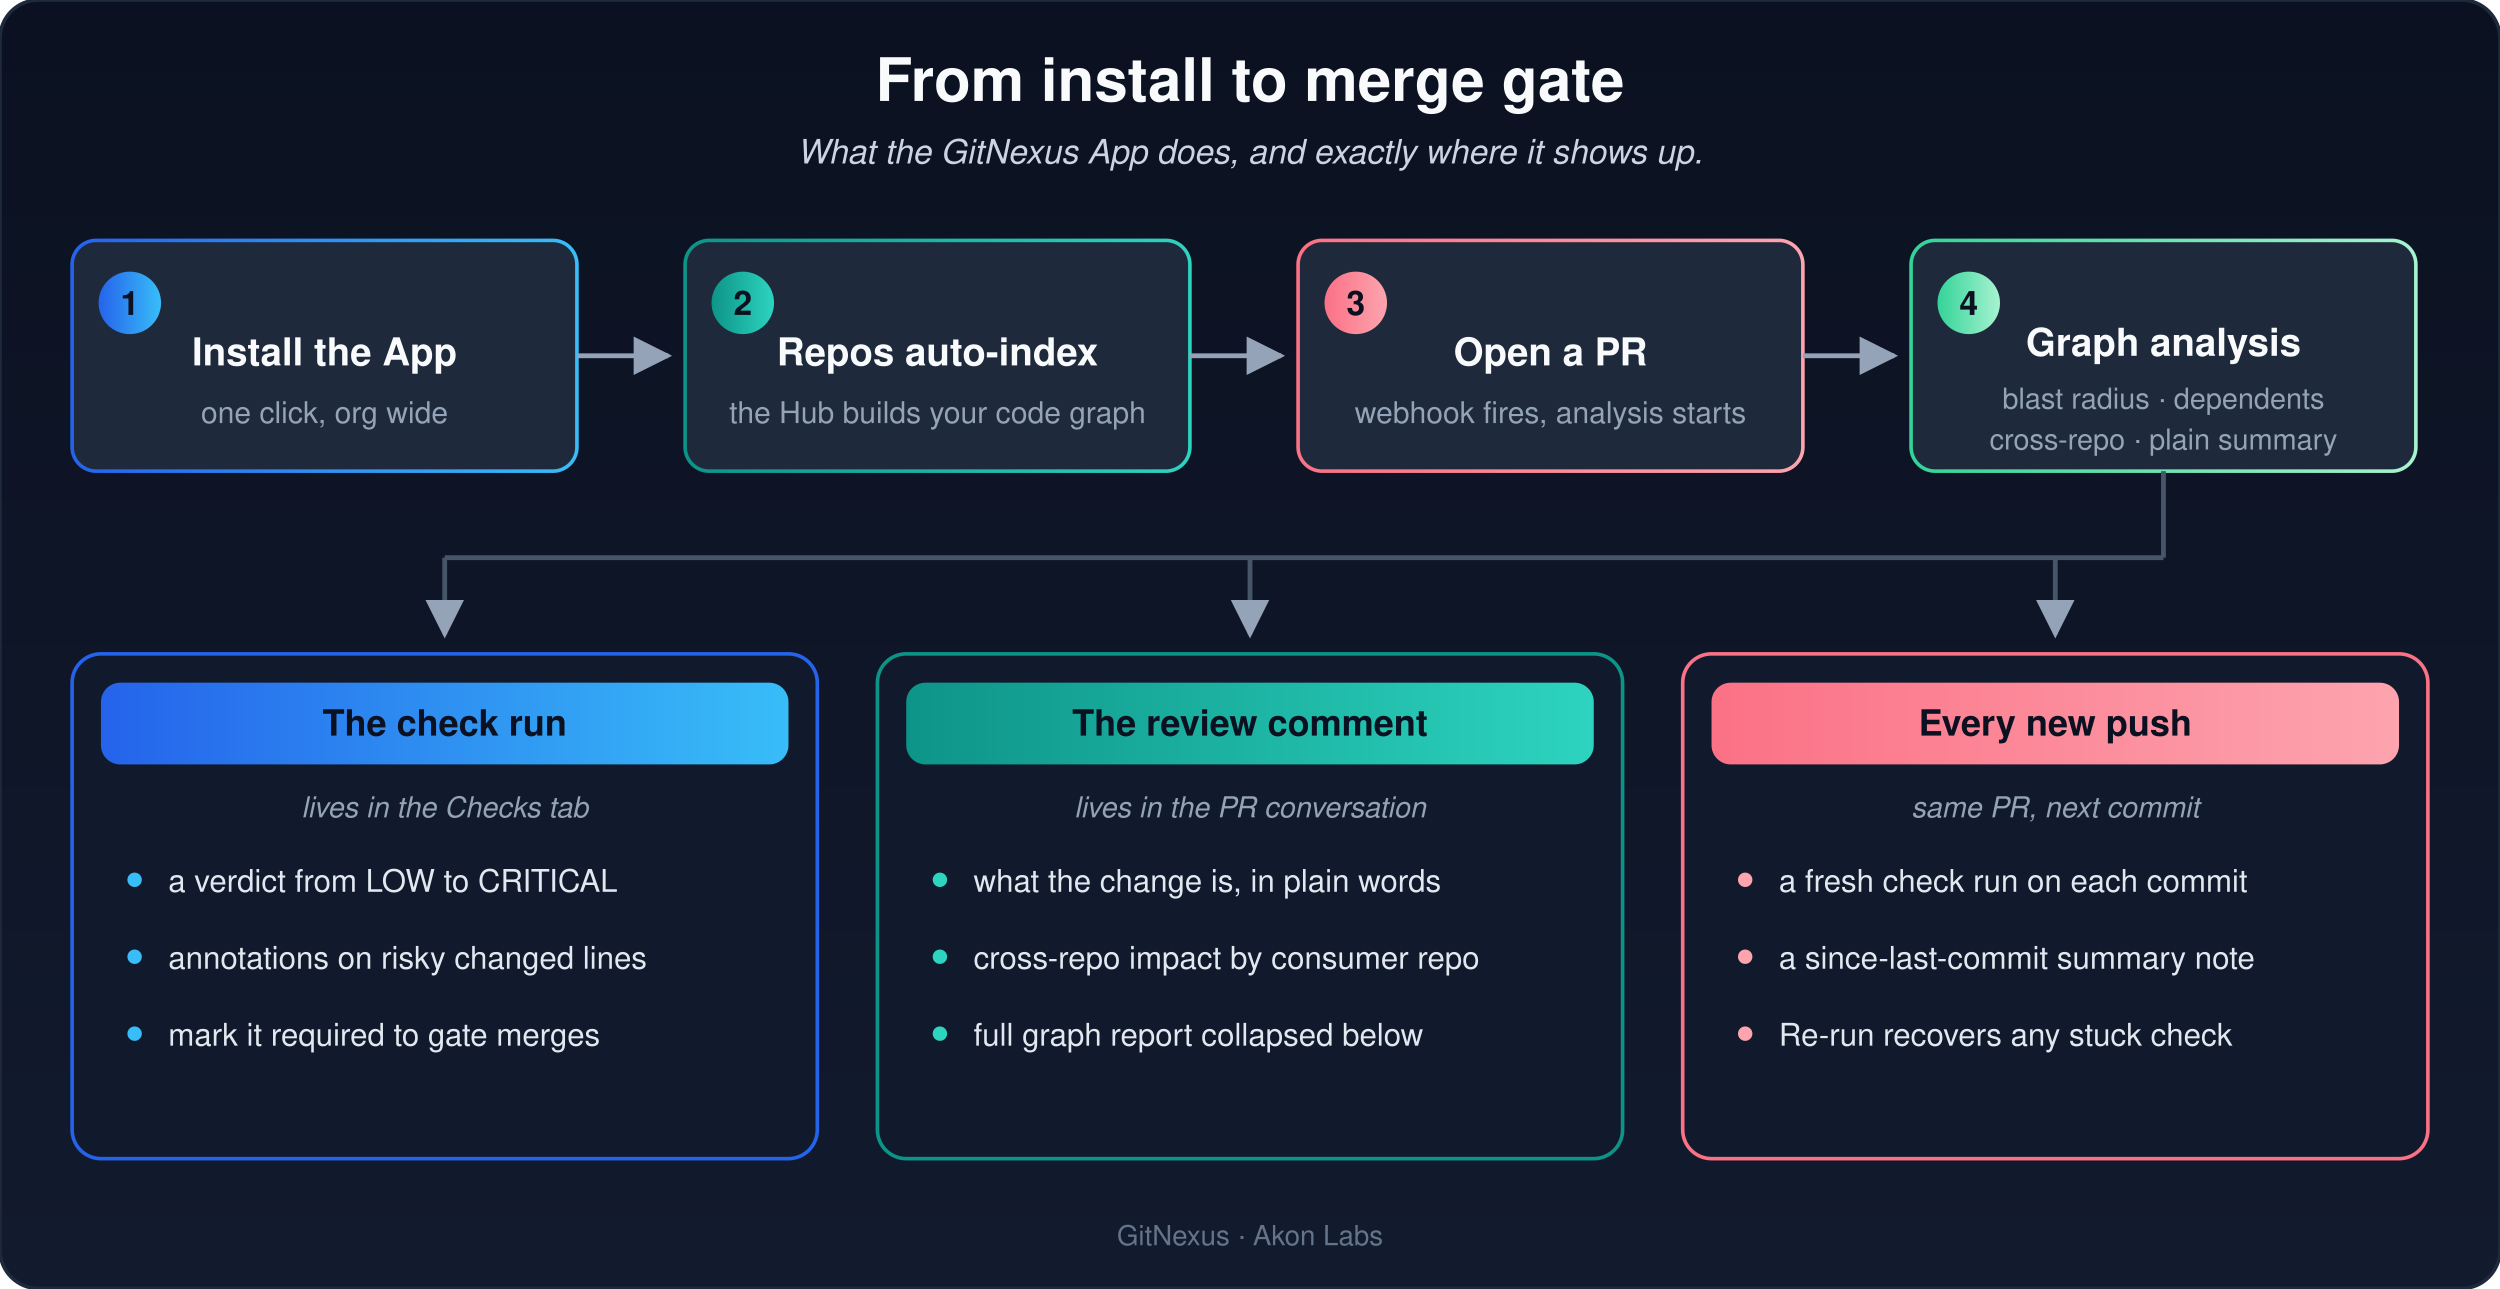
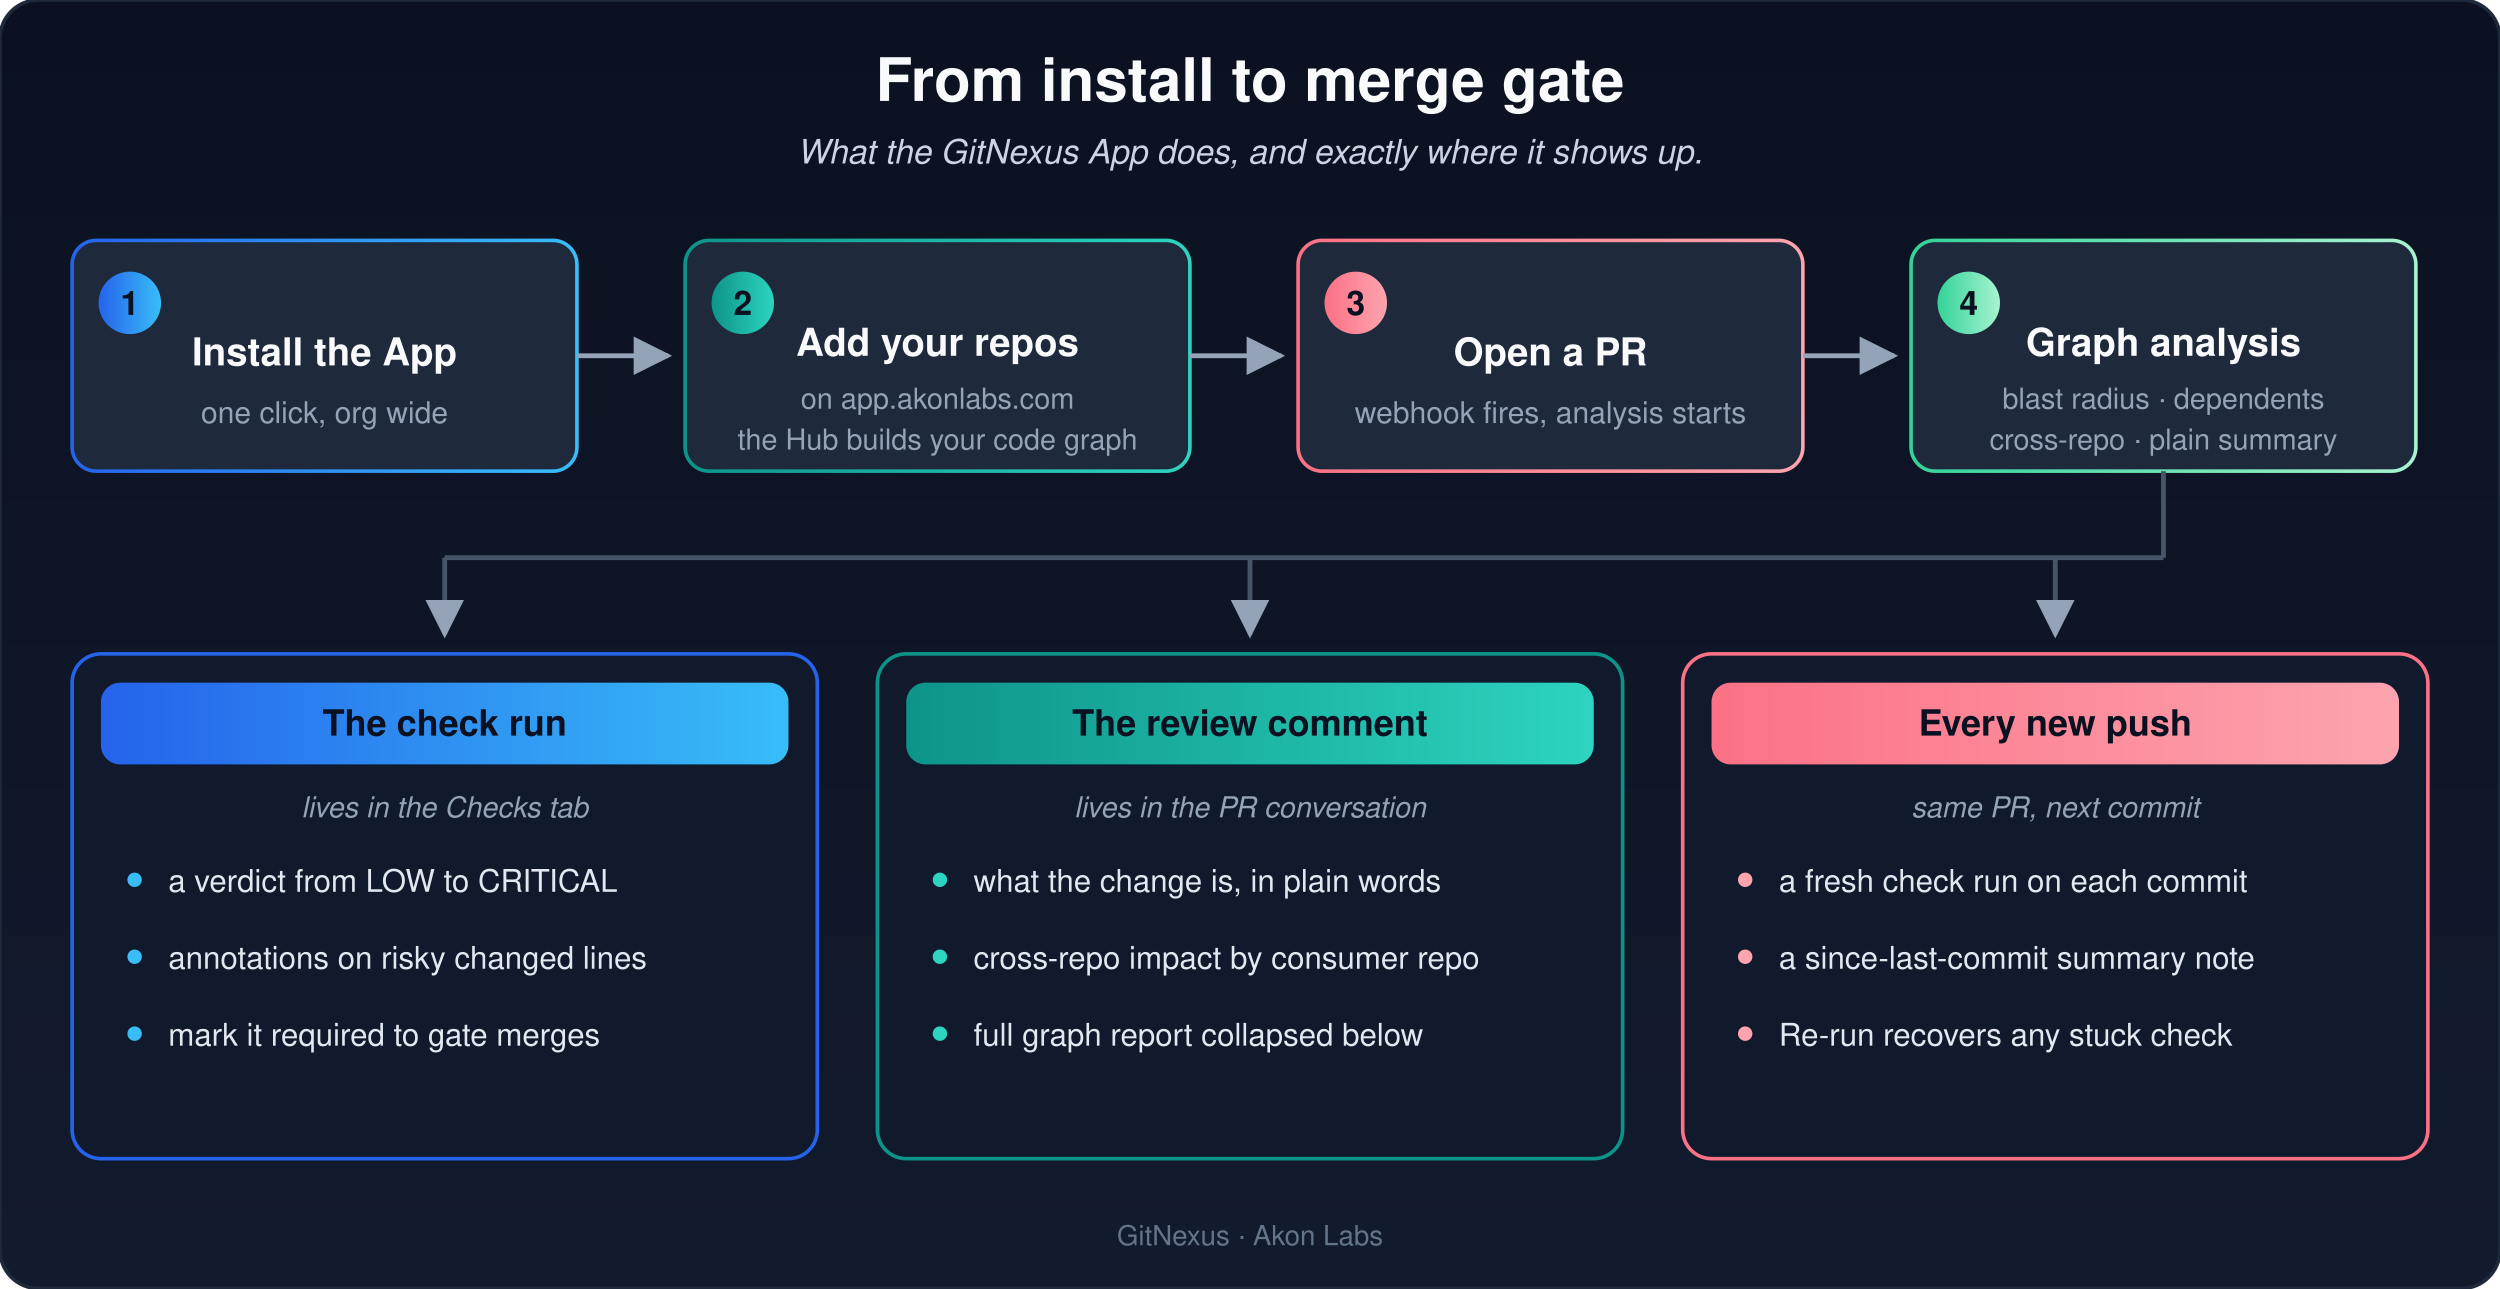
<svg xmlns="http://www.w3.org/2000/svg" viewBox="0 0 1040 536" font-family="Segoe UI, Helvetica, Arial, sans-serif">
  <defs>
    <linearGradient id="bg" x1="0" y1="0" x2="0" y2="1">
      <stop offset="0" stop-color="#0b1120" />
      <stop offset="1" stop-color="#121a2e" />
    </linearGradient>
    <linearGradient id="lanGithub" x1="0" y1="0" x2="1" y2="0">
      <stop offset="0" stop-color="#2563EB" />
      <stop offset="1" stop-color="#38BDF8" />
    </linearGradient>
    <linearGradient id="lanApp" x1="0" y1="0" x2="1" y2="0">
      <stop offset="0" stop-color="#0D9488" />
      <stop offset="1" stop-color="#2DD4BF" />
    </linearGradient>
    <linearGradient id="lanHub" x1="0" y1="0" x2="1" y2="0">
      <stop offset="0" stop-color="#FB7185" />
      <stop offset="1" stop-color="#FDA4AF" />
    </linearGradient>
    <linearGradient id="lanGate" x1="0" y1="0" x2="1" y2="0">
      <stop offset="0" stop-color="#34D399" />
      <stop offset="1" stop-color="#A7F3D0" />
    </linearGradient>
    <marker id="arrowSlate" viewBox="0 0 10 10" refX="9" refY="5" markerWidth="8" markerHeight="8" orient="auto-start-reverse">
      <path d="M0,0L10,5L0,10z" fill="#94a3b8" />
    </marker>
  </defs>
  <rect x="0" y="0" width="1040" height="536" rx="16" fill="url(#bg)" stroke="#1e293b" stroke-width="1.5" />
  <text x="520" y="42" text-anchor="middle" font-size="25" font-weight="700" fill="#f8fafc">From install to merge gate</text>
  <text x="520" y="68" text-anchor="middle" font-size="14" font-style="italic" fill="#cbd5e1">What the GitNexus App does, and exactly where it shows up.</text>
  <rect x="30" y="100" width="210" height="96" rx="10" fill="#1e293b" stroke="url(#lanGithub)" stroke-width="1.5" />
  <circle cx="54" cy="126" r="13" fill="url(#lanGithub)" />
  <text x="54" y="131" text-anchor="middle" font-size="14" font-weight="700" fill="#0b1120">1</text>
  <text x="135" y="152" text-anchor="middle" font-size="16" font-weight="700" fill="#f8fafc">Install the App</text>
  <text x="135" y="176" text-anchor="middle" font-size="12.5" fill="#94a3b8">one click, org wide</text>
  <rect x="285" y="100" width="210" height="96" rx="10" fill="#1e293b" stroke="url(#lanApp)" stroke-width="1.5" />
  <circle cx="309" cy="126" r="13" fill="url(#lanApp)" />
  <text x="309" y="131" text-anchor="middle" font-size="14" font-weight="700" fill="#0b1120">2</text>
-   <text x="390" y="152" text-anchor="middle" font-size="16" font-weight="700" fill="#f8fafc">Repos auto-index</text>
-   <text x="390" y="176" text-anchor="middle" font-size="12.5" fill="#94a3b8">the Hub builds your code graph</text>
+   <text x="390" y="148" text-anchor="middle" font-size="16" font-weight="700" fill="#f8fafc">Add your repos</text>
+   <text x="390" y="170" text-anchor="middle" font-size="12" fill="#94a3b8">on app.akonlabs.com</text>
+   <text x="390" y="187" text-anchor="middle" font-size="12" fill="#94a3b8">the Hub builds your code graph</text>
  <rect x="540" y="100" width="210" height="96" rx="10" fill="#1e293b" stroke="url(#lanHub)" stroke-width="1.5" />
  <circle cx="564" cy="126" r="13" fill="url(#lanHub)" />
  <text x="564" y="131" text-anchor="middle" font-size="14" font-weight="700" fill="#0b1120">3</text>
  <text x="645" y="152" text-anchor="middle" font-size="16" font-weight="700" fill="#f8fafc">Open a PR</text>
  <text x="645" y="176" text-anchor="middle" font-size="12.5" fill="#94a3b8">webhook fires, analysis starts</text>
  <rect x="795" y="100" width="210" height="96" rx="10" fill="#1e293b" stroke="url(#lanGate)" stroke-width="1.5" />
  <circle cx="819" cy="126" r="13" fill="url(#lanGate)" />
  <text x="819" y="131" text-anchor="middle" font-size="14" font-weight="700" fill="#0b1120">4</text>
  <text x="900" y="148" text-anchor="middle" font-size="16" font-weight="700" fill="#f8fafc">Graph analysis</text>
  <text x="900" y="170" text-anchor="middle" font-size="12" fill="#94a3b8">blast radius · dependents</text>
  <text x="900" y="187" text-anchor="middle" font-size="12" fill="#94a3b8">cross-repo · plain summary</text>
  <line x1="240" y1="148" x2="278" y2="148" stroke="#94a3b8" stroke-width="2" marker-end="url(#arrowSlate)" />
  <line x1="495" y1="148" x2="533" y2="148" stroke="#94a3b8" stroke-width="2" marker-end="url(#arrowSlate)" />
  <line x1="750" y1="148" x2="788" y2="148" stroke="#94a3b8" stroke-width="2" marker-end="url(#arrowSlate)" />
  <line x1="900" y1="196" x2="900" y2="232" stroke="#475569" stroke-width="2" />
  <line x1="185" y1="232" x2="900" y2="232" stroke="#475569" stroke-width="2" />
  <line x1="185" y1="232" x2="185" y2="264" stroke="#475569" stroke-width="2" marker-end="url(#arrowSlate)" />
  <line x1="520" y1="232" x2="520" y2="264" stroke="#475569" stroke-width="2" marker-end="url(#arrowSlate)" />
  <line x1="855" y1="232" x2="855" y2="264" stroke="#475569" stroke-width="2" marker-end="url(#arrowSlate)" />
  <rect x="30" y="272" width="310" height="210" rx="12" fill="#111a2c" stroke="#2563EB" stroke-width="1.5" />
  <rect x="42" y="284" width="286" height="34" rx="8" fill="url(#lanGithub)" />
  <text x="185" y="306" text-anchor="middle" font-size="15" font-weight="700" fill="#0b1120">The check run</text>
  <text x="185" y="340" text-anchor="middle" font-size="12" font-style="italic" fill="#94a3b8">lives in the Checks tab</text>
  <circle cx="56" cy="366" r="3" fill="#38BDF8" />
  <text x="70" y="371" font-size="13" fill="#e2e8f0">a verdict from LOW to CRITICAL</text>
  <circle cx="56" cy="398" r="3" fill="#38BDF8" />
  <text x="70" y="403" font-size="13" fill="#e2e8f0">annotations on risky changed lines</text>
  <circle cx="56" cy="430" r="3" fill="#38BDF8" />
  <text x="70" y="435" font-size="13" fill="#e2e8f0">mark it required to gate merges</text>
  <rect x="365" y="272" width="310" height="210" rx="12" fill="#111a2c" stroke="#0D9488" stroke-width="1.5" />
  <rect x="377" y="284" width="286" height="34" rx="8" fill="url(#lanApp)" />
  <text x="520" y="306" text-anchor="middle" font-size="15" font-weight="700" fill="#0b1120">The review comment</text>
  <text x="520" y="340" text-anchor="middle" font-size="12" font-style="italic" fill="#94a3b8">lives in the PR conversation</text>
  <circle cx="391" cy="366" r="3" fill="#2DD4BF" />
  <text x="405" y="371" font-size="13" fill="#e2e8f0">what the change is, in plain words</text>
  <circle cx="391" cy="398" r="3" fill="#2DD4BF" />
  <text x="405" y="403" font-size="13" fill="#e2e8f0">cross-repo impact by consumer repo</text>
  <circle cx="391" cy="430" r="3" fill="#2DD4BF" />
  <text x="405" y="435" font-size="13" fill="#e2e8f0">full graph report collapsed below</text>
  <rect x="700" y="272" width="310" height="210" rx="12" fill="#111a2c" stroke="#FB7185" stroke-width="1.5" />
  <rect x="712" y="284" width="286" height="34" rx="8" fill="url(#lanHub)" />
  <text x="855" y="306" text-anchor="middle" font-size="15" font-weight="700" fill="#0b1120">Every new push</text>
  <text x="855" y="340" text-anchor="middle" font-size="12" font-style="italic" fill="#94a3b8">same PR, next commit</text>
  <circle cx="726" cy="366" r="3" fill="#FDA4AF" />
  <text x="740" y="371" font-size="13" fill="#e2e8f0">a fresh check run on each commit</text>
  <circle cx="726" cy="398" r="3" fill="#FDA4AF" />
  <text x="740" y="403" font-size="13" fill="#e2e8f0">a since-last-commit summary note</text>
  <circle cx="726" cy="430" r="3" fill="#FDA4AF" />
  <text x="740" y="435" font-size="13" fill="#e2e8f0">Re-run recovers any stuck check</text>
  <text x="520" y="518" text-anchor="middle" font-size="11.5" fill="#64748b">GitNexus · Akon Labs</text>
</svg>
